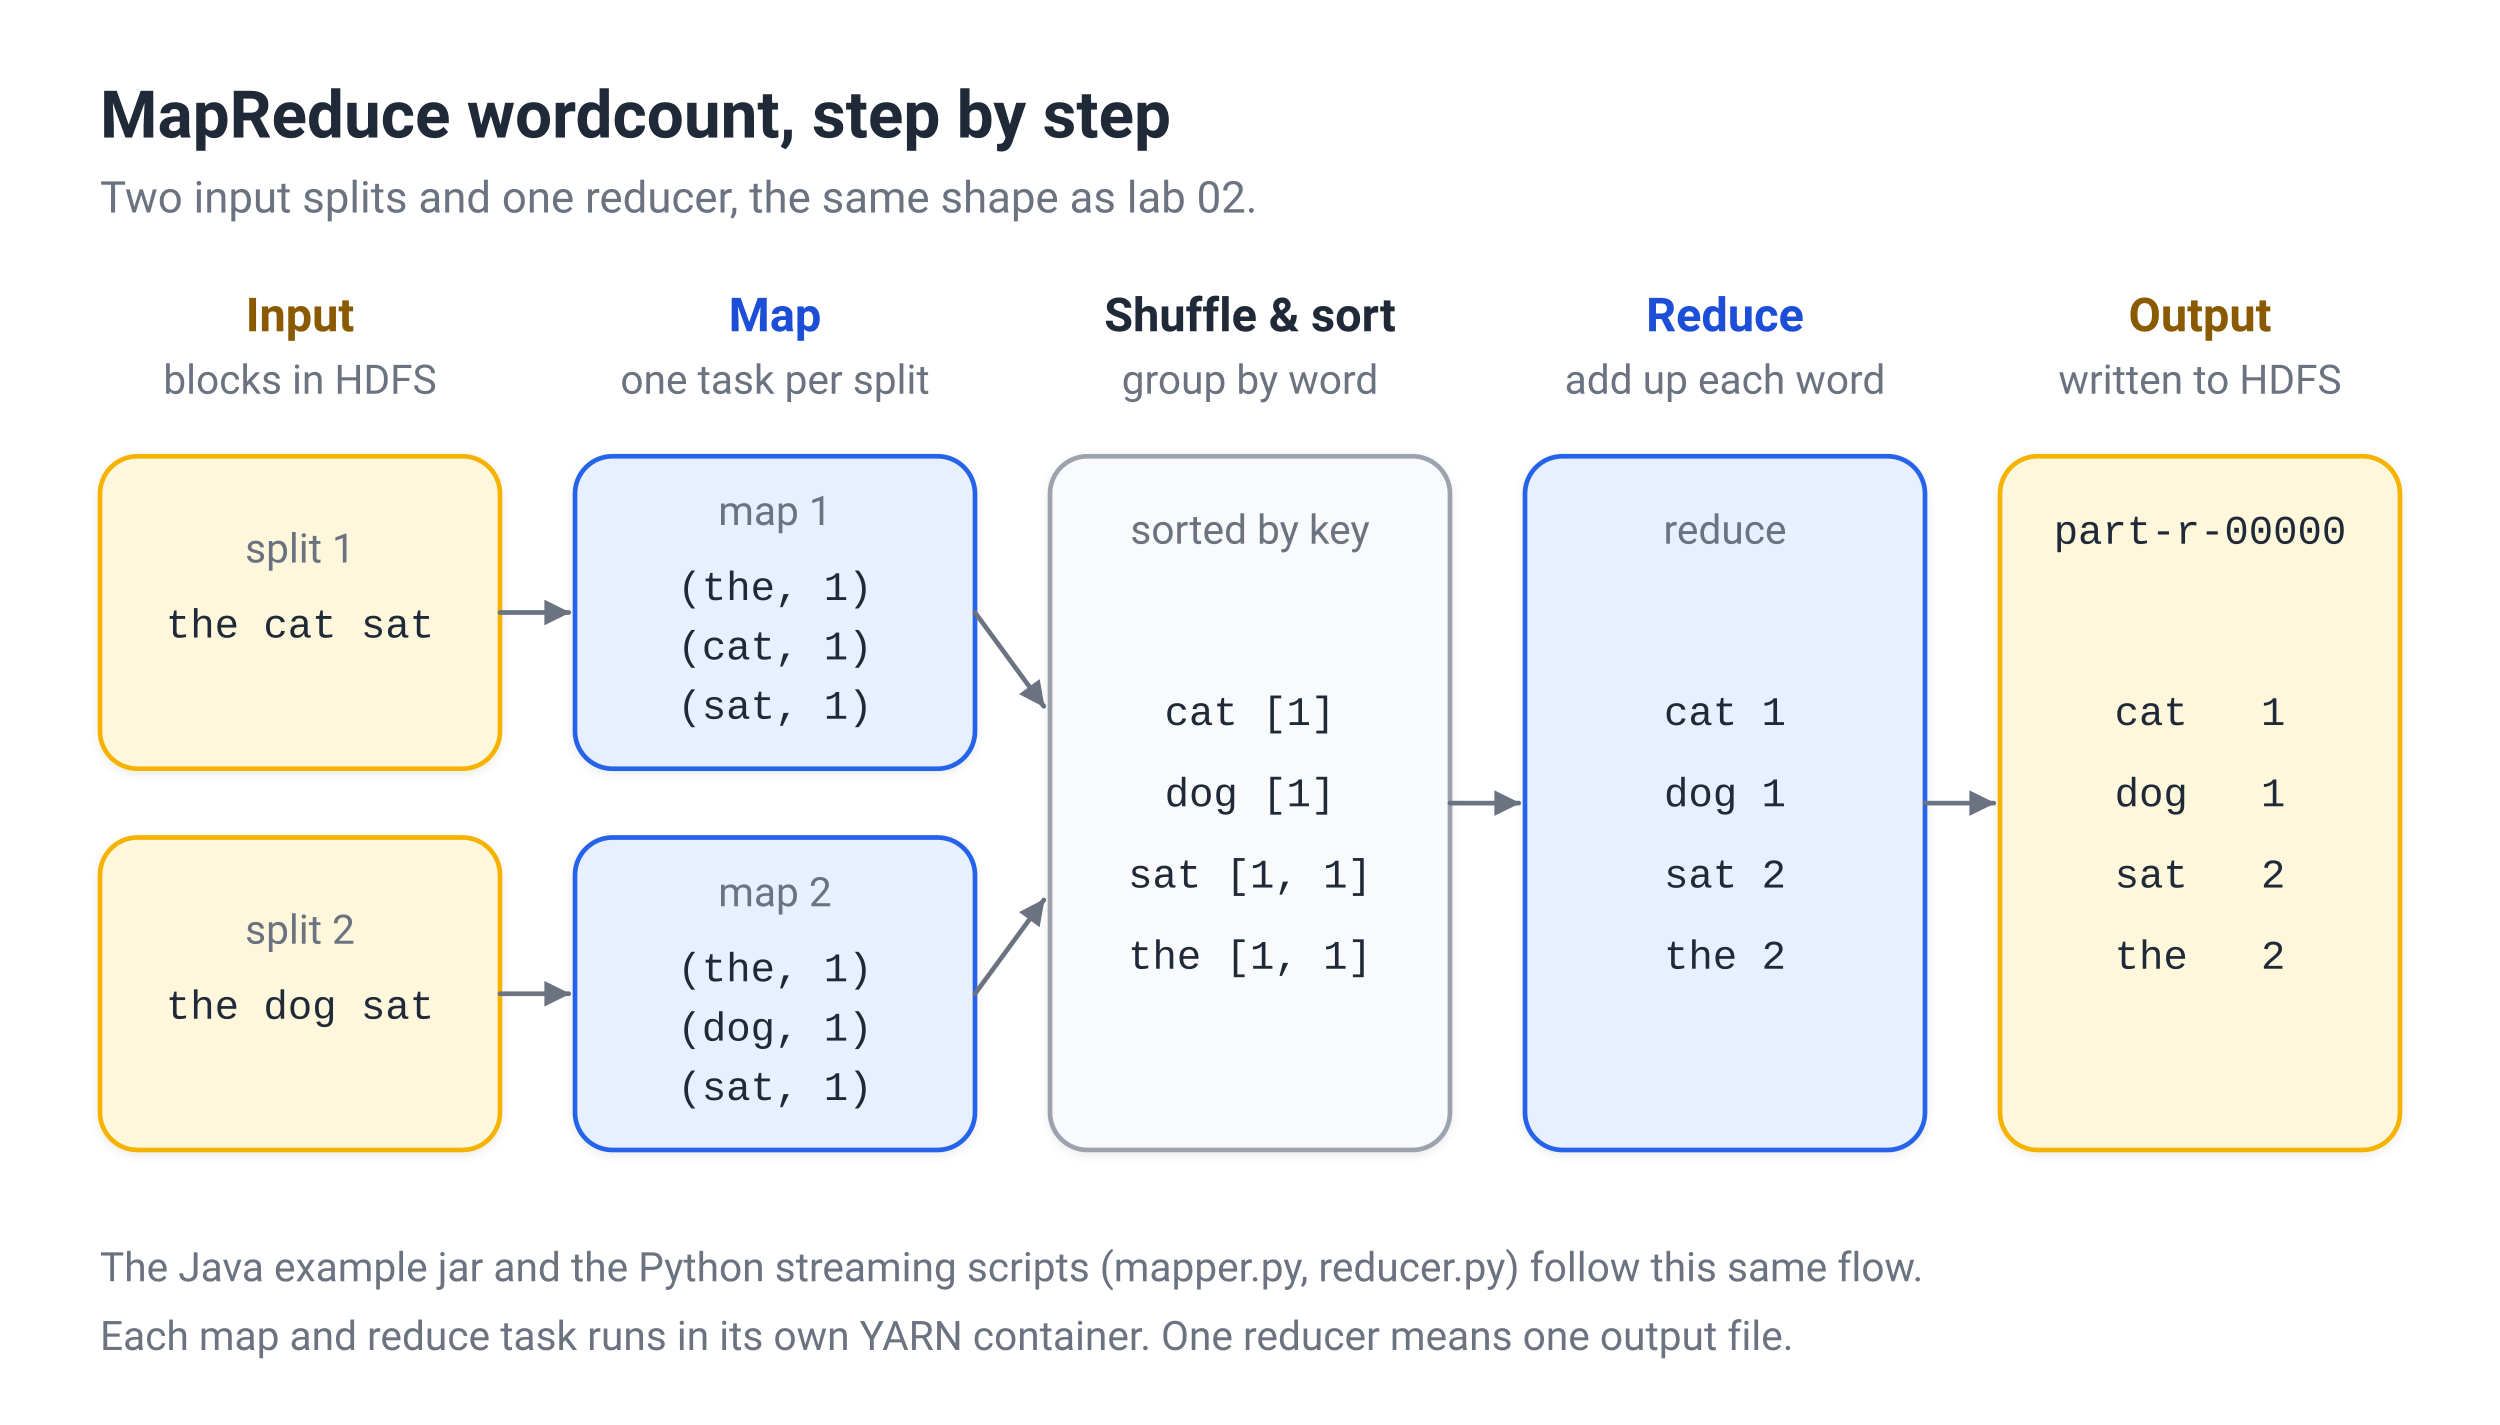
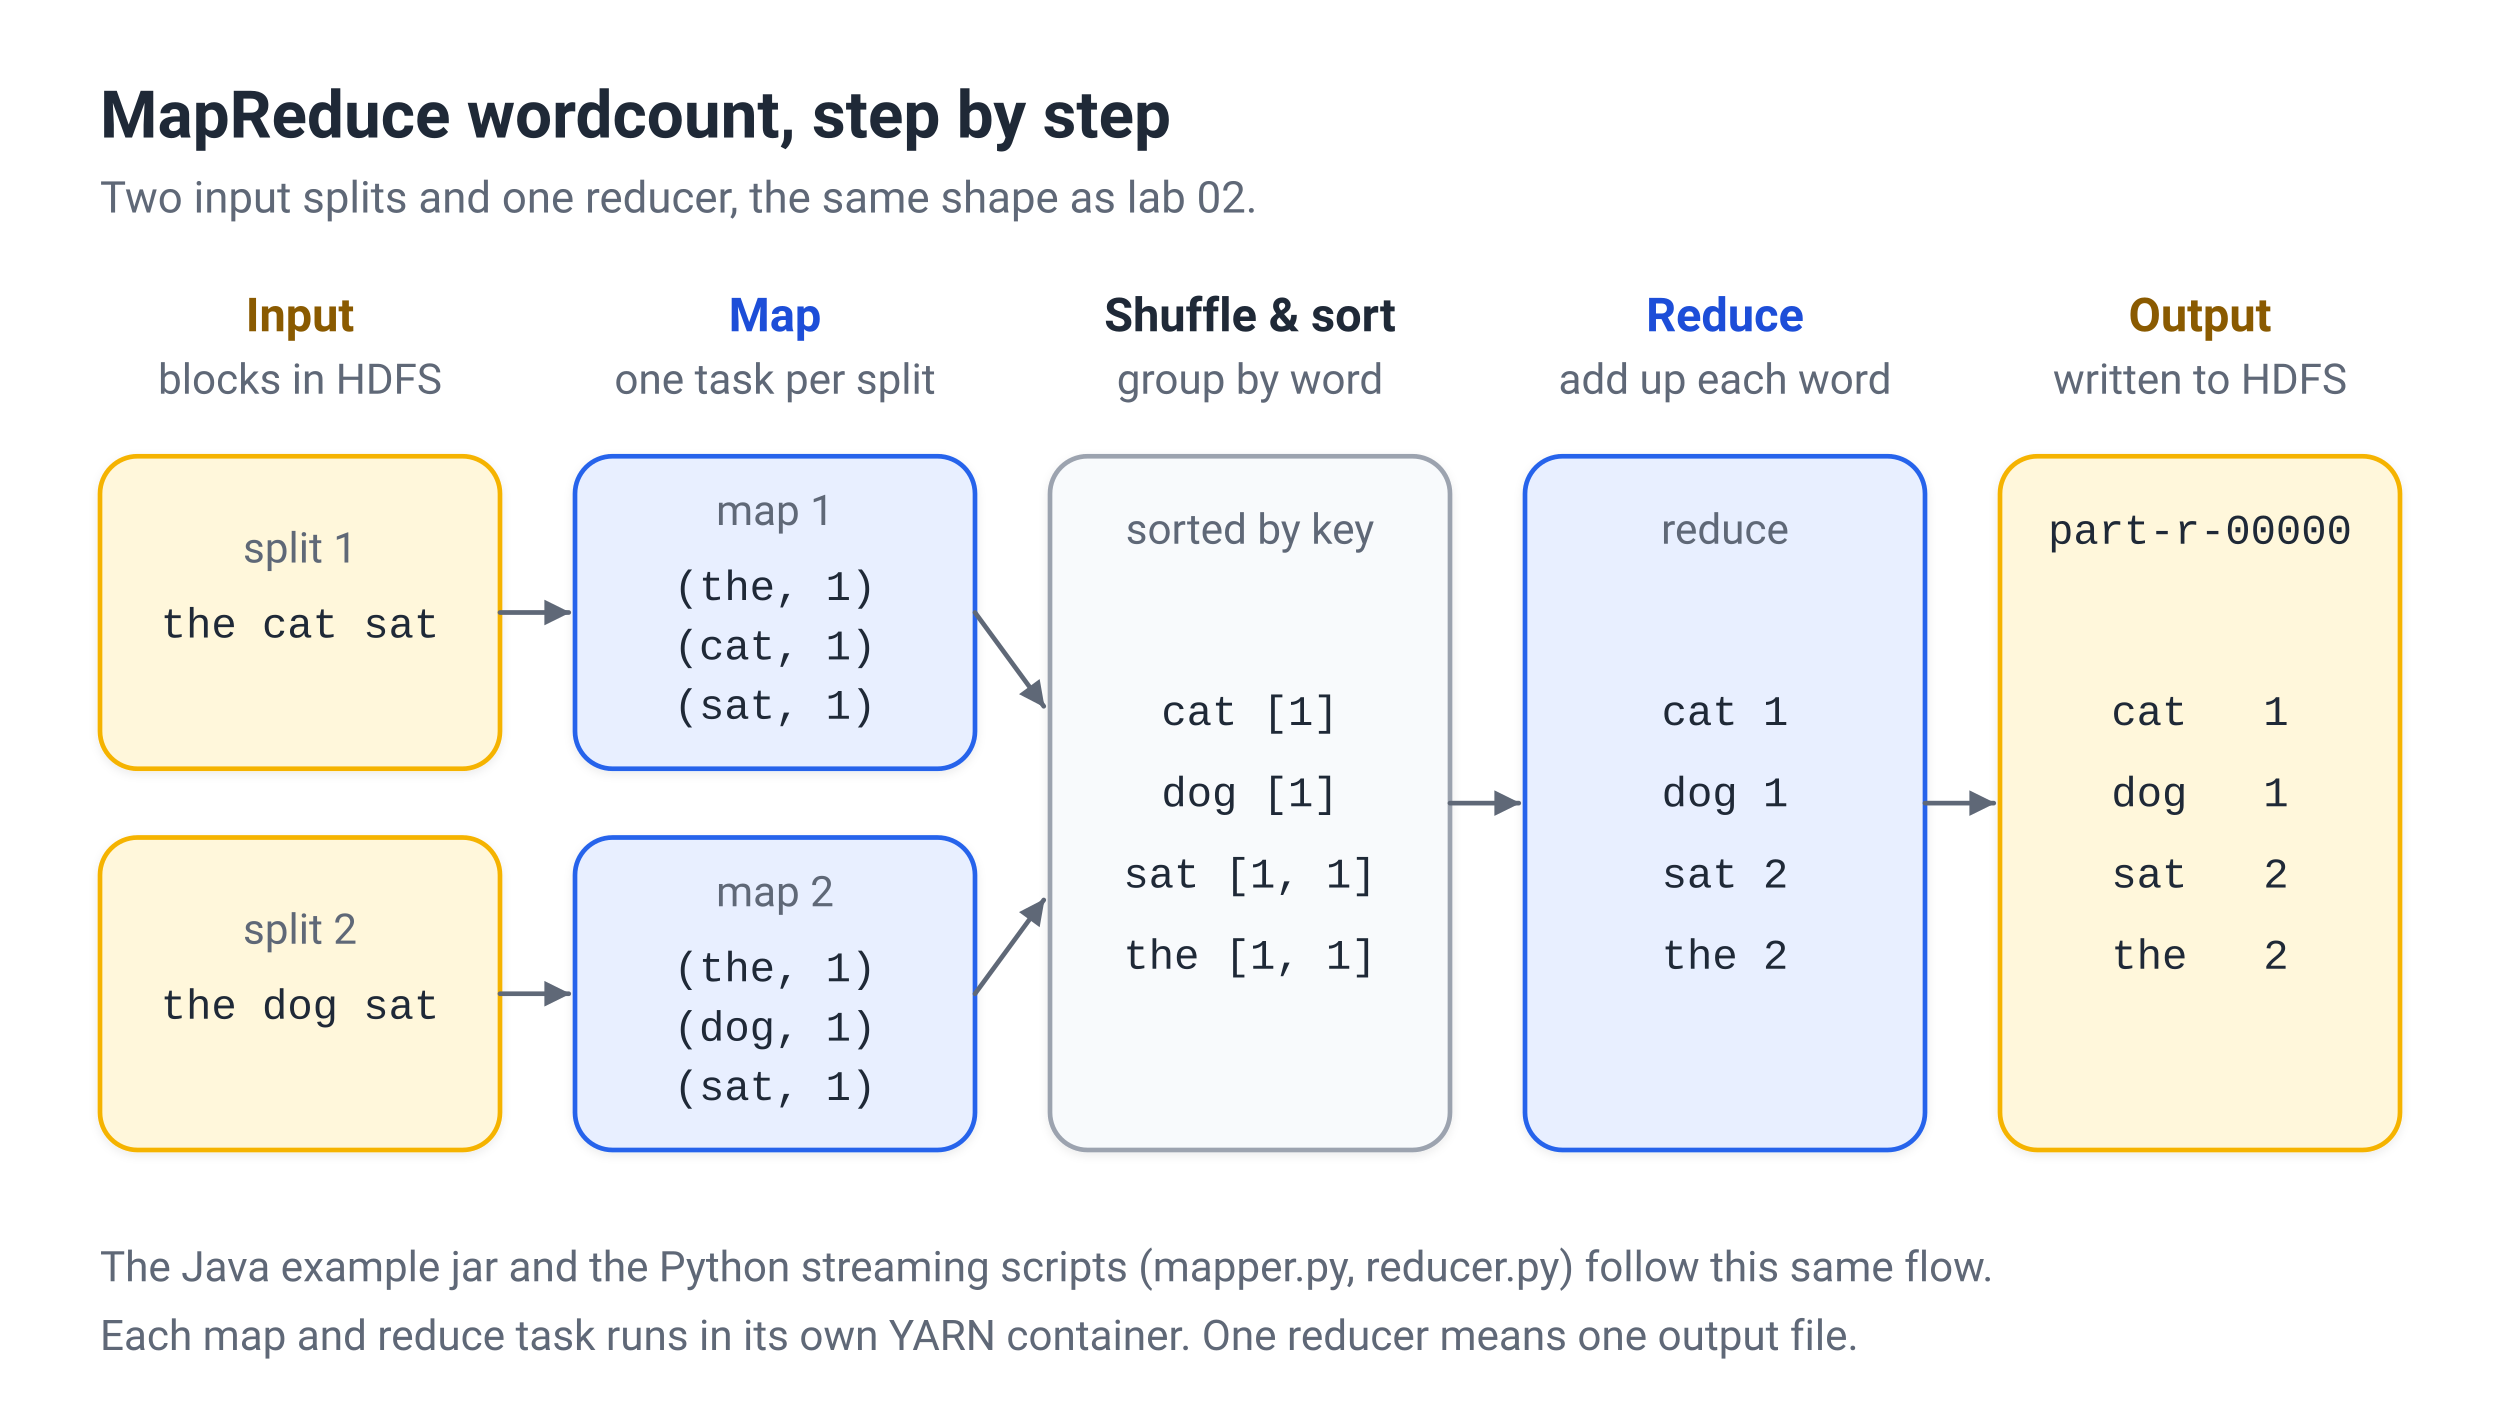
<svg xmlns="http://www.w3.org/2000/svg" width="800" height="456" viewBox="0 0 800 456" role="img" aria-labelledby="title desc" font-family="-apple-system, BlinkMacSystemFont, 'Segoe UI', Roboto, Helvetica, Arial, sans-serif">
  <style>text{font-family:-apple-system, BlinkMacSystemFont, 'Segoe UI', Roboto, Helvetica, Arial, sans-serif;fill:#1f2937}
.t{font-size:21px;font-weight:700}
- .st{font-size:14px;fill:#6b7280}
+ .st{font-size:14px;fill:#5f6877}
.h{font-size:15px;font-weight:600}
.hs{font-size:14px;font-weight:600}
.b{font-size:14px}
- .s{font-size:13px;fill:#6b7280}
- .m{font-family:ui-monospace, SFMono-Regular, Menlo, Consolas, 'Liberation Mono', monospace;font-size:13px}
- .ms{font-family:ui-monospace, SFMono-Regular, Menlo, Consolas, 'Liberation Mono', monospace;font-size:13px;fill:#6b7280}
+ .s{font-size:13.5px;fill:#5f6877}
+ .m{font-family:ui-monospace, SFMono-Regular, Menlo, Consolas, 'Liberation Mono', monospace;font-size:13.5px}
+ .ms{font-family:ui-monospace, SFMono-Regular, Menlo, Consolas, 'Liberation Mono', monospace;font-size:13.5px;fill:#5f6877}
.n{font-size:13px;font-weight:700;fill:#ffffff}</style>
  <defs>
    <filter id="sh" x="-5%" y="-5%" width="110%" height="125%">
      <feDropShadow dx="0" dy="1" stdDeviation="1.5" flood-color="#0f172a" flood-opacity="0.08" />
    </filter>
-     <marker id="a6b7280" viewBox="0 0 10 10" refX="8.5" refY="5" markerWidth="6.5" markerHeight="6.5" orient="auto-start-reverse">
-       <path d="M0.5 0.8 L9 5 L0.5 9.2 z" fill="#6b7280" />
+     <marker id="a5f6877" viewBox="0 0 10 10" refX="8.5" refY="5" markerWidth="6.5" markerHeight="6.5" orient="auto-start-reverse">
+       <path d="M0.5 0.8 L9 5 L0.5 9.2 z" fill="#5f6877" />
    </marker>
  </defs>
  <rect width="800" height="456" fill="#ffffff" />
  <text x="32" y="44" class="t">MapReduce wordcount, step by step</text>
  <text x="32" y="68" class="st">Two input splits and one reducer, the same shape as lab 02.</text>
  <text x="96" y="106" class="h" text-anchor="middle" style="fill:#8a5a00">Input</text>
  <text x="96" y="126" class="s" text-anchor="middle">blocks in HDFS</text>
  <text x="248" y="106" class="h" text-anchor="middle" style="fill:#1d4ed8">Map</text>
  <text x="248" y="126" class="s" text-anchor="middle">one task per split</text>
  <text x="400" y="106" class="h" text-anchor="middle" style="fill:#1f2937">Shuffle &amp; sort</text>
  <text x="400" y="126" class="s" text-anchor="middle">group by word</text>
  <text x="552" y="106" class="h" text-anchor="middle" style="fill:#1d4ed8">Reduce</text>
  <text x="552" y="126" class="s" text-anchor="middle">add up each word</text>
  <text x="704" y="106" class="h" text-anchor="middle" style="fill:#8a5a00">Output</text>
  <text x="704" y="126" class="s" text-anchor="middle">written to HDFS</text>
  <rect x="32" y="146" width="128" height="100" rx="12" fill="#fff7db" stroke="#f5b301" stroke-width="1.5" filter="url(#sh)" />
  <text x="96" y="180" class="s" text-anchor="middle">split 1</text>
  <text x="96" y="204" class="m" text-anchor="middle">the cat sat</text>
  <rect x="184" y="146" width="128" height="100" rx="12" fill="#e8efff" stroke="#2563eb" stroke-width="1.5" filter="url(#sh)" />
  <text x="248" y="168" class="s" text-anchor="middle">map 1</text>
  <text x="248" y="192" class="m" text-anchor="middle">(the, 1)</text>
  <text x="248" y="211" class="m" text-anchor="middle">(cat, 1)</text>
  <text x="248" y="230" class="m" text-anchor="middle">(sat, 1)</text>
-   <path d="M160 196 L182 196" fill="none" stroke="#6b7280" stroke-width="1.5" stroke-linecap="round" stroke-linejoin="round" marker-end="url(#a6b7280)" />
-   <path d="M312 196 L334 226" fill="none" stroke="#6b7280" stroke-width="1.5" stroke-linecap="round" stroke-linejoin="round" marker-end="url(#a6b7280)" />
+   <path d="M160 196 L182 196" fill="none" stroke="#5f6877" stroke-width="1.5" stroke-linecap="round" stroke-linejoin="round" marker-end="url(#a5f6877)" />
+   <path d="M312 196 L334 226" fill="none" stroke="#5f6877" stroke-width="1.5" stroke-linecap="round" stroke-linejoin="round" marker-end="url(#a5f6877)" />
  <rect x="32" y="268" width="128" height="100" rx="12" fill="#fff7db" stroke="#f5b301" stroke-width="1.5" filter="url(#sh)" />
  <text x="96" y="302" class="s" text-anchor="middle">split 2</text>
  <text x="96" y="326" class="m" text-anchor="middle">the dog sat</text>
  <rect x="184" y="268" width="128" height="100" rx="12" fill="#e8efff" stroke="#2563eb" stroke-width="1.5" filter="url(#sh)" />
  <text x="248" y="290" class="s" text-anchor="middle">map 2</text>
  <text x="248" y="314" class="m" text-anchor="middle">(the, 1)</text>
  <text x="248" y="333" class="m" text-anchor="middle">(dog, 1)</text>
  <text x="248" y="352" class="m" text-anchor="middle">(sat, 1)</text>
-   <path d="M160 318 L182 318" fill="none" stroke="#6b7280" stroke-width="1.5" stroke-linecap="round" stroke-linejoin="round" marker-end="url(#a6b7280)" />
-   <path d="M312 318 L334 288" fill="none" stroke="#6b7280" stroke-width="1.5" stroke-linecap="round" stroke-linejoin="round" marker-end="url(#a6b7280)" />
+   <path d="M160 318 L182 318" fill="none" stroke="#5f6877" stroke-width="1.5" stroke-linecap="round" stroke-linejoin="round" marker-end="url(#a5f6877)" />
+   <path d="M312 318 L334 288" fill="none" stroke="#5f6877" stroke-width="1.5" stroke-linecap="round" stroke-linejoin="round" marker-end="url(#a5f6877)" />
  <rect x="336" y="146" width="128" height="222" rx="12" fill="#f8fafc" stroke="#9ca3af" stroke-width="1.5" filter="url(#sh)" />
  <text x="400" y="174" class="s" text-anchor="middle">sorted by key</text>
  <text x="400" y="232" class="m" text-anchor="middle">cat [1]</text>
  <text x="400" y="258" class="m" text-anchor="middle">dog [1]</text>
  <text x="400" y="284" class="m" text-anchor="middle">sat [1, 1]</text>
  <text x="400" y="310" class="m" text-anchor="middle">the [1, 1]</text>
  <rect x="488" y="146" width="128" height="222" rx="12" fill="#e8efff" stroke="#2563eb" stroke-width="1.5" filter="url(#sh)" />
  <text x="552" y="174" class="s" text-anchor="middle">reduce</text>
  <text x="552" y="232" class="m" text-anchor="middle">cat 1</text>
  <text x="552" y="258" class="m" text-anchor="middle">dog 1</text>
  <text x="552" y="284" class="m" text-anchor="middle">sat 2</text>
  <text x="552" y="310" class="m" text-anchor="middle">the 2</text>
  <rect x="640" y="146" width="128" height="222" rx="12" fill="#fff7db" stroke="#f5b301" stroke-width="1.5" filter="url(#sh)" />
  <text x="704" y="174" class="m" text-anchor="middle">part-r-00000</text>
  <text x="704" y="232" class="m" text-anchor="middle" xml:space="preserve">cat   1</text>
  <text x="704" y="258" class="m" text-anchor="middle" xml:space="preserve">dog   1</text>
  <text x="704" y="284" class="m" text-anchor="middle" xml:space="preserve">sat   2</text>
  <text x="704" y="310" class="m" text-anchor="middle" xml:space="preserve">the   2</text>
-   <path d="M464 257 L486 257" fill="none" stroke="#6b7280" stroke-width="1.5" stroke-linecap="round" stroke-linejoin="round" marker-end="url(#a6b7280)" />
-   <path d="M616 257 L638 257" fill="none" stroke="#6b7280" stroke-width="1.5" stroke-linecap="round" stroke-linejoin="round" marker-end="url(#a6b7280)" />
+   <path d="M464 257 L486 257" fill="none" stroke="#5f6877" stroke-width="1.5" stroke-linecap="round" stroke-linejoin="round" marker-end="url(#a5f6877)" />
+   <path d="M616 257 L638 257" fill="none" stroke="#5f6877" stroke-width="1.5" stroke-linecap="round" stroke-linejoin="round" marker-end="url(#a5f6877)" />
  <text x="32" y="410" class="s">The Java example jar and the Python streaming scripts (mapper.py, reducer.py) follow this same flow.</text>
  <text x="32" y="432" class="s">Each map and reduce task runs in its own YARN container. One reducer means one output file.</text>
</svg>
